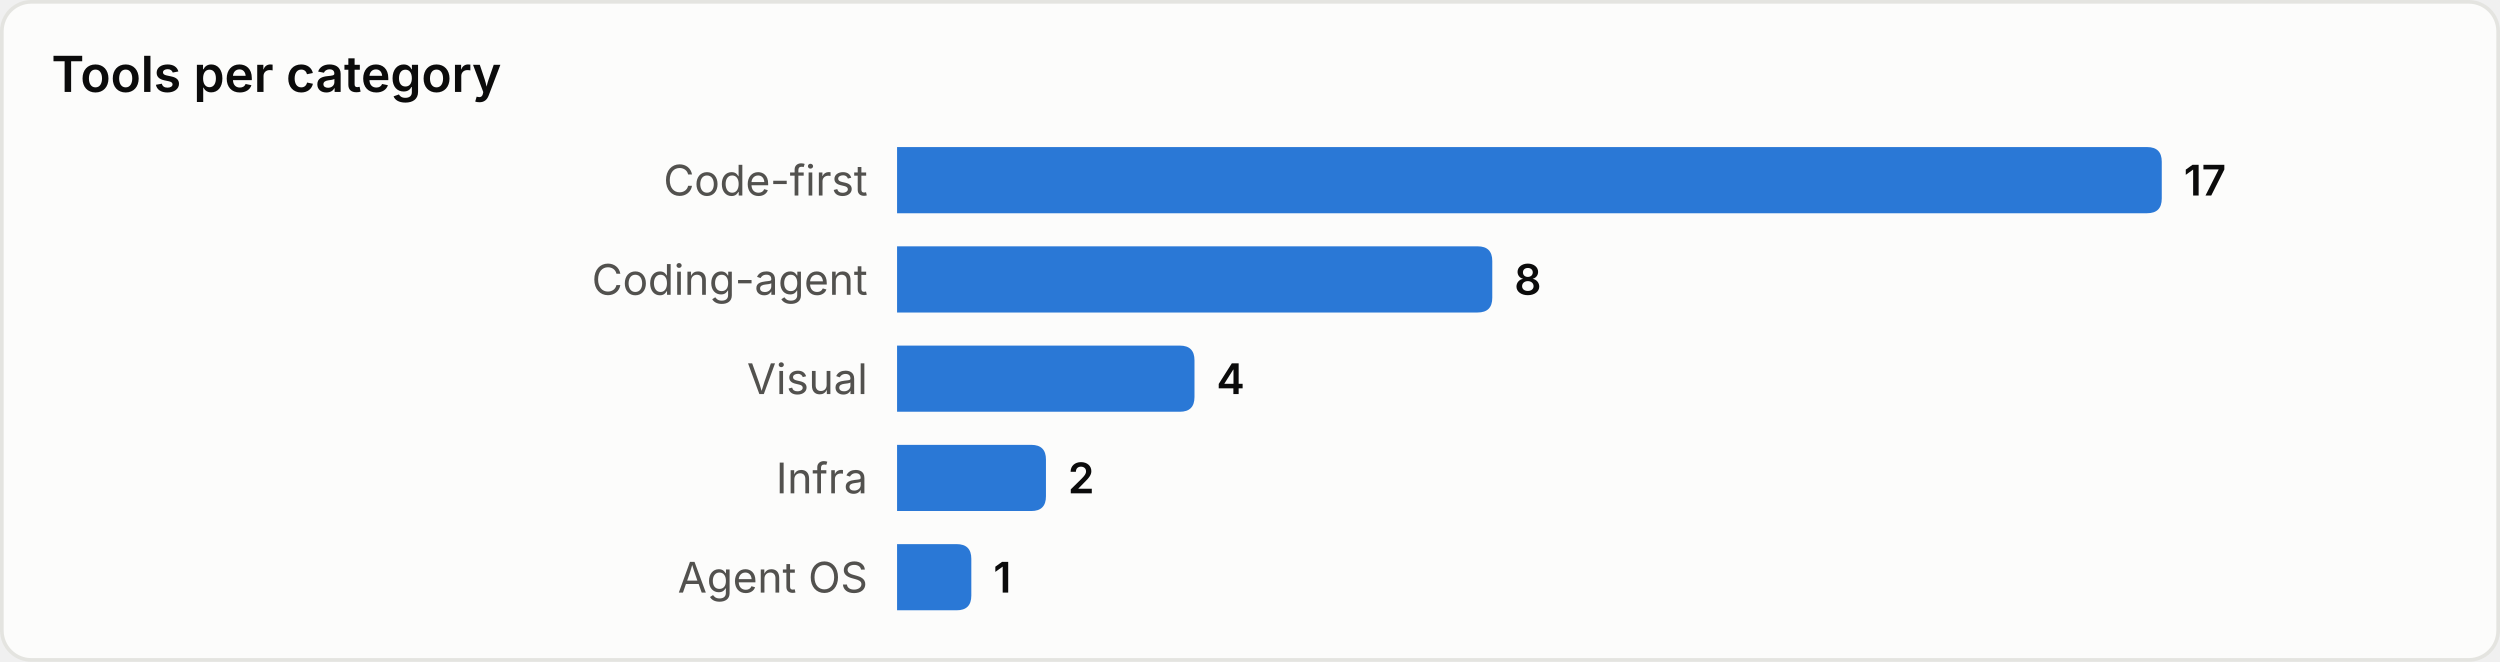
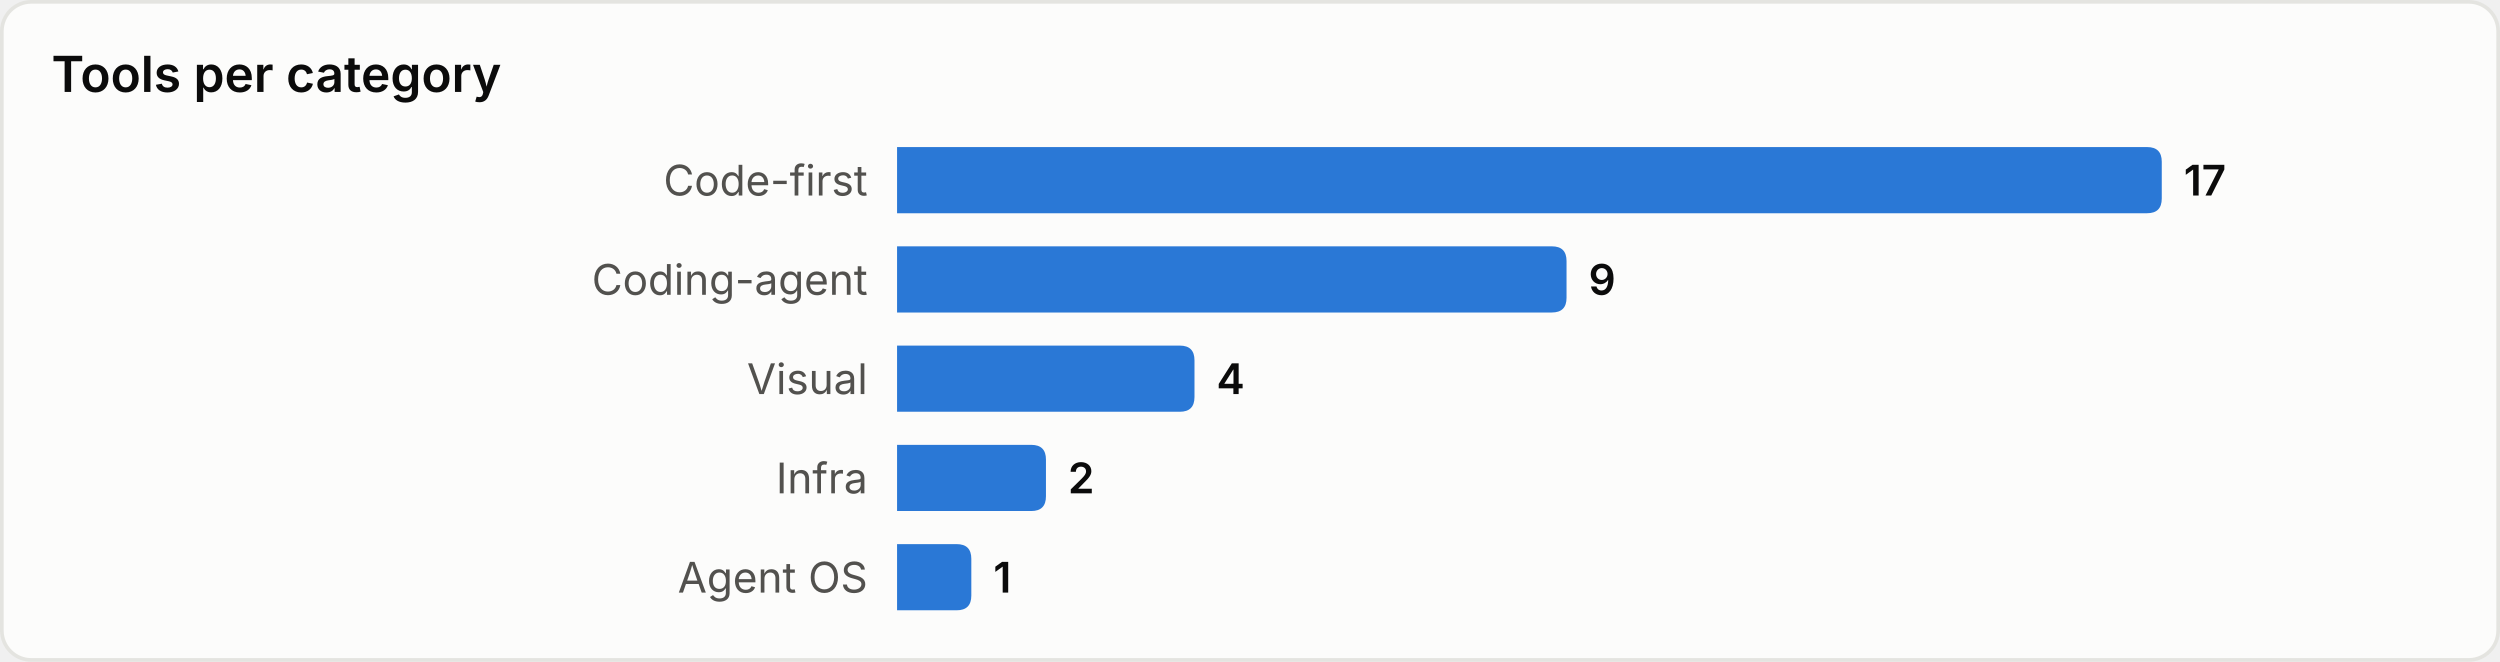
<svg xmlns="http://www.w3.org/2000/svg" width="680" height="180" viewBox="0 0 680 180" role="img" aria-label="Tools per category">
  <style>
text{font-family:system-ui,-apple-system,'Segoe UI',sans-serif}
.srf{fill:#fcfcfb;stroke:#e4e4e0}.ttl{fill:#0b0b0b;font-size:13.5px;font-weight:600}
.lbl{fill:#52514e;font-size:11.5px}.val{fill:#0b0b0b;font-size:11.5px;font-weight:600}
.bar{fill:#2a78d6}
@media(prefers-color-scheme:dark){
.srf{fill:#1a1a19;stroke:#33332f}.ttl{fill:#ffffff}
.lbl{fill:#c3c2b7}.val{fill:#ffffff}.bar{fill:#3987e5}
}
</style>
  <rect x="0.5" y="0.5" width="679" height="179" rx="8" class="srf" />
  <text x="14" y="25" class="ttl">Tools per category</text>
  <text x="236" y="49.0" class="lbl" text-anchor="end" dominant-baseline="central">Code-first</text>
  <path d="M244,40 h340.0 q4,0 4,4 v10 q0,4 -4,4 h-340.0 z" class="bar" />
  <text x="594.0" y="49.0" class="val" dominant-baseline="central">17</text>
  <text x="236" y="76.0" class="lbl" text-anchor="end" dominant-baseline="central">Coding-agent</text>
-   <path d="M244,67 h157.9 q4,0 4,4 v10 q0,4 -4,4 h-157.9 z" class="bar" />
-   <text x="411.9" y="76.0" class="val" dominant-baseline="central">8</text>
+   <path d="M244,67 h178.1 q4,0 4,4 v10 q0,4 -4,4 h-178.1 z" class="bar" />
+   <text x="432.1" y="76.0" class="val" dominant-baseline="central">9</text>
  <text x="236" y="103.0" class="lbl" text-anchor="end" dominant-baseline="central">Visual</text>
  <path d="M244,94 h76.9 q4,0 4,4 v10 q0,4 -4,4 h-76.9 z" class="bar" />
  <text x="330.9" y="103.0" class="val" dominant-baseline="central">4</text>
  <text x="236" y="130.0" class="lbl" text-anchor="end" dominant-baseline="central">Infra</text>
  <path d="M244,121 h36.5 q4,0 4,4 v10 q0,4 -4,4 h-36.5 z" class="bar" />
  <text x="290.5" y="130.0" class="val" dominant-baseline="central">2</text>
  <text x="236" y="157.0" class="lbl" text-anchor="end" dominant-baseline="central">Agent OS</text>
  <path d="M244,148 h16.2 q4,0 4,4 v10 q0,4 -4,4 h-16.2 z" class="bar" />
  <text x="270.2" y="157.0" class="val" dominant-baseline="central">1</text>
</svg>
